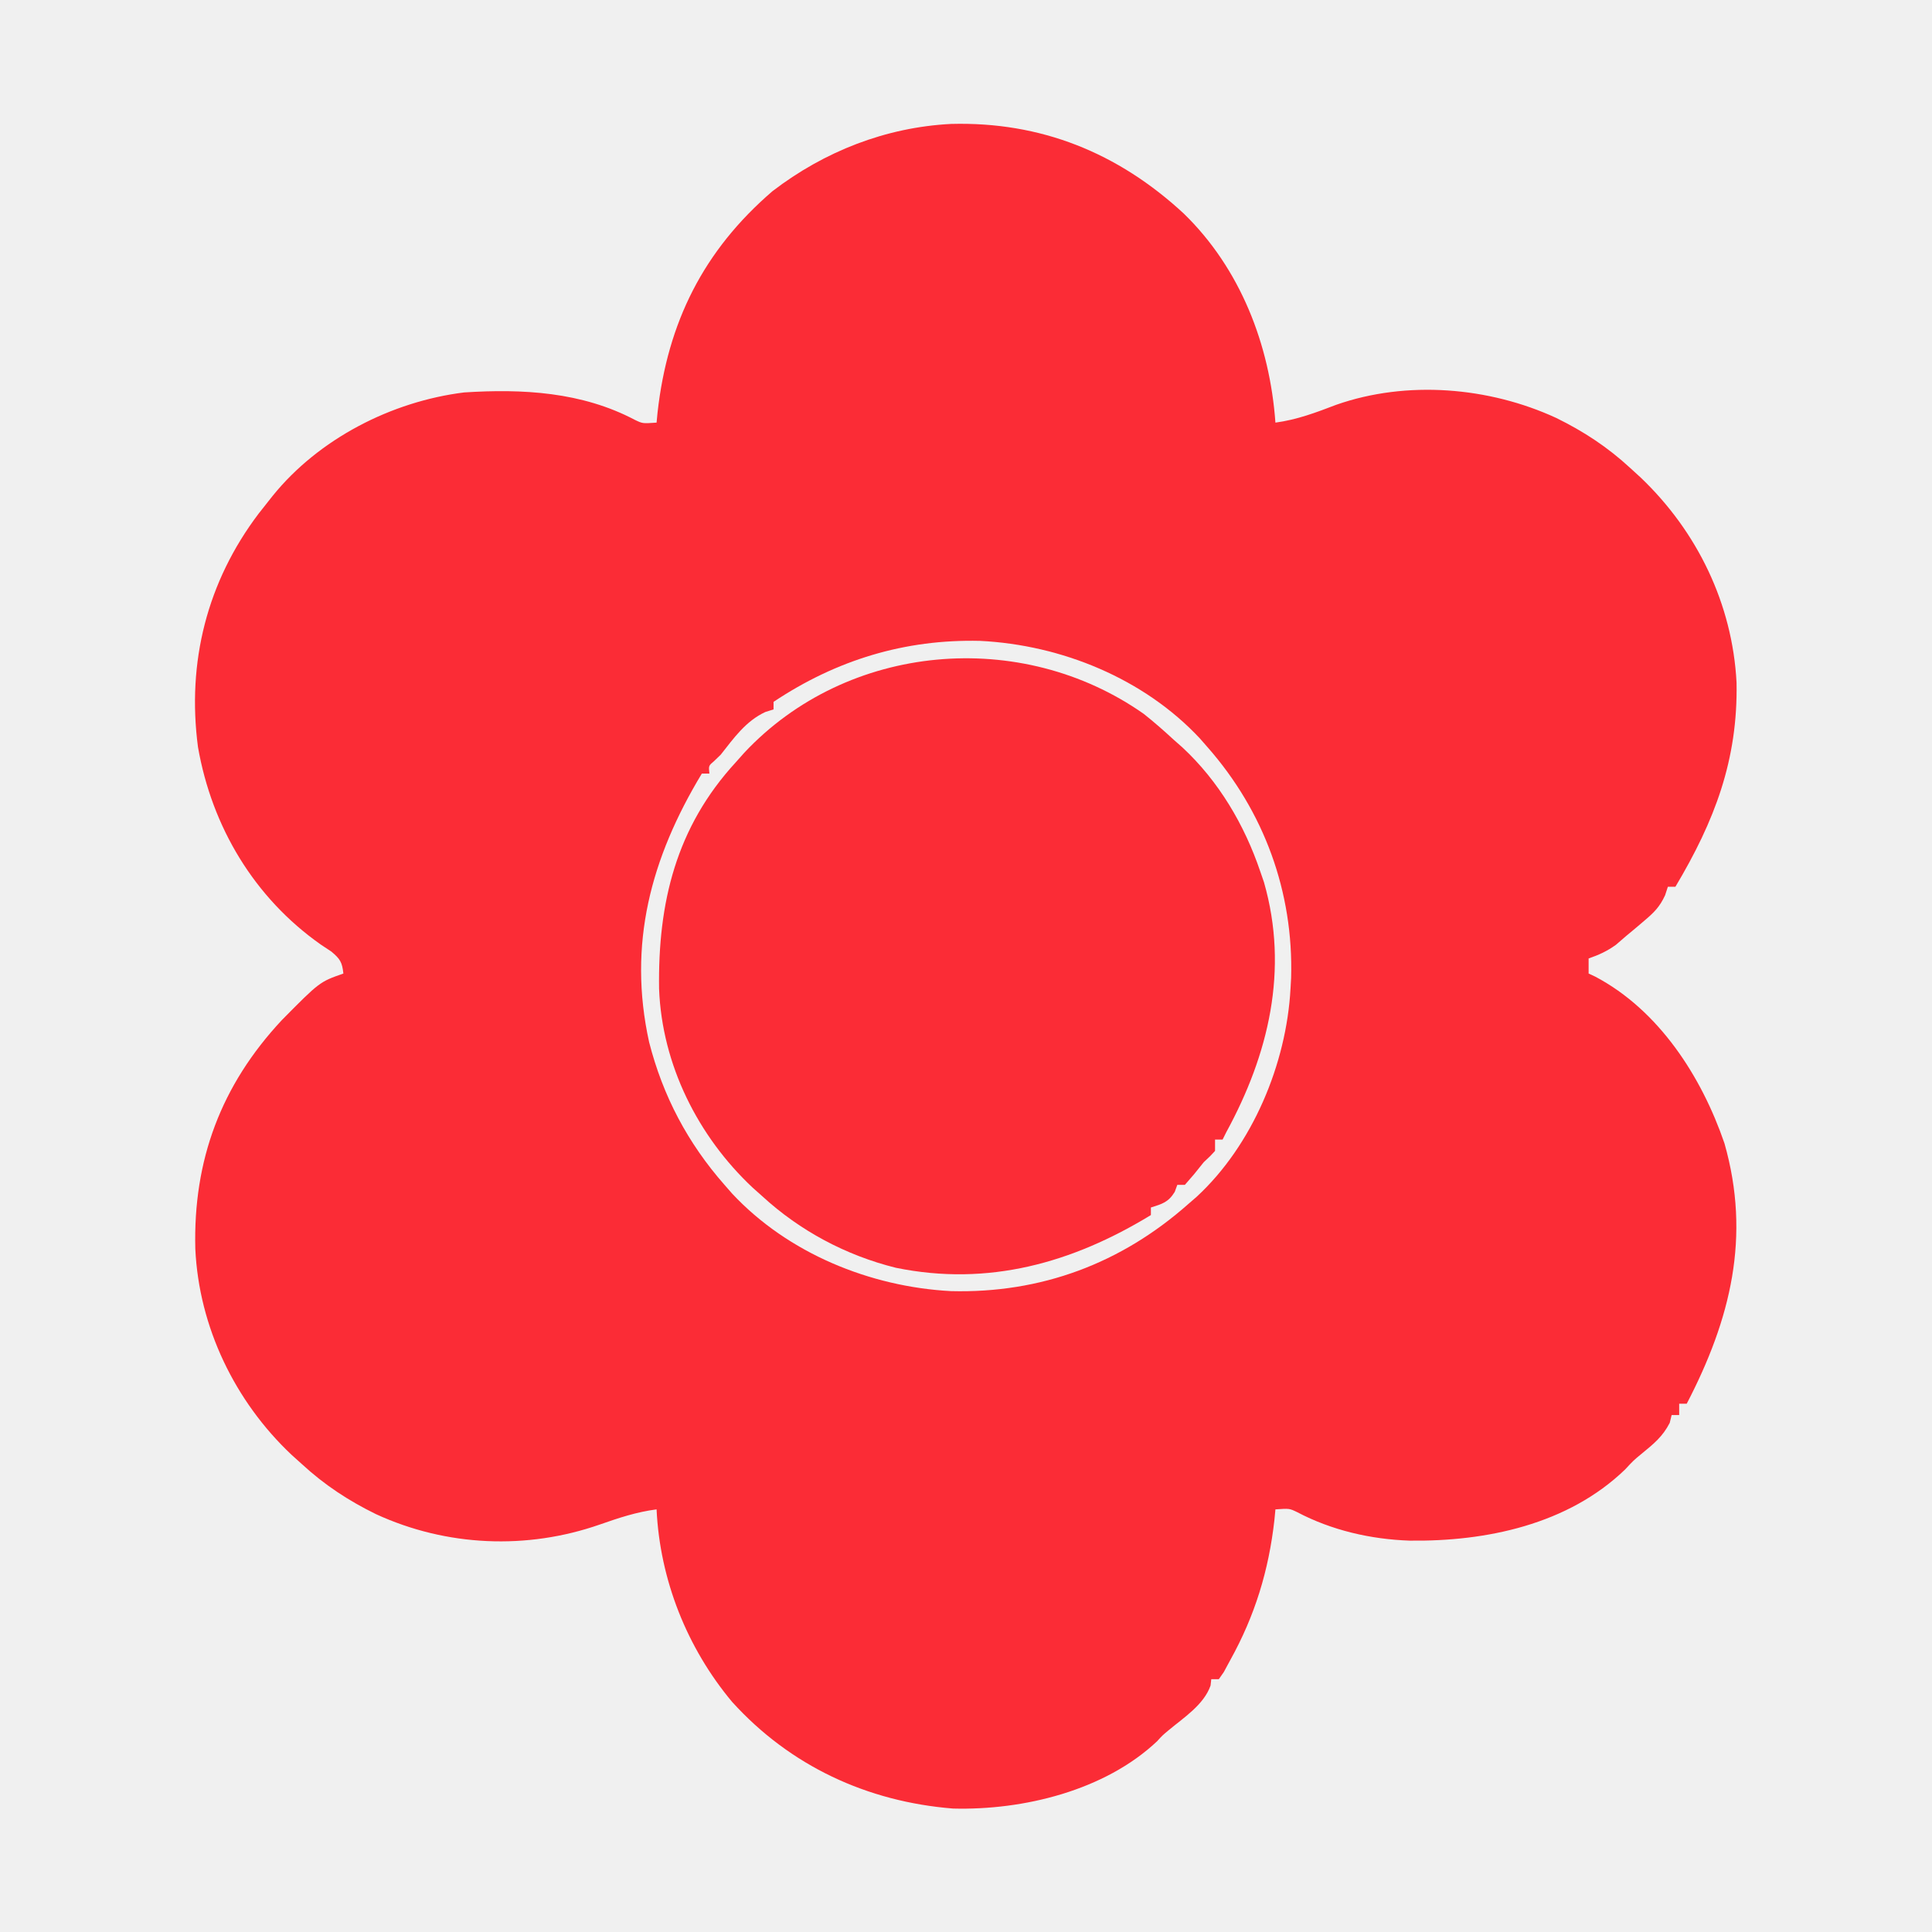
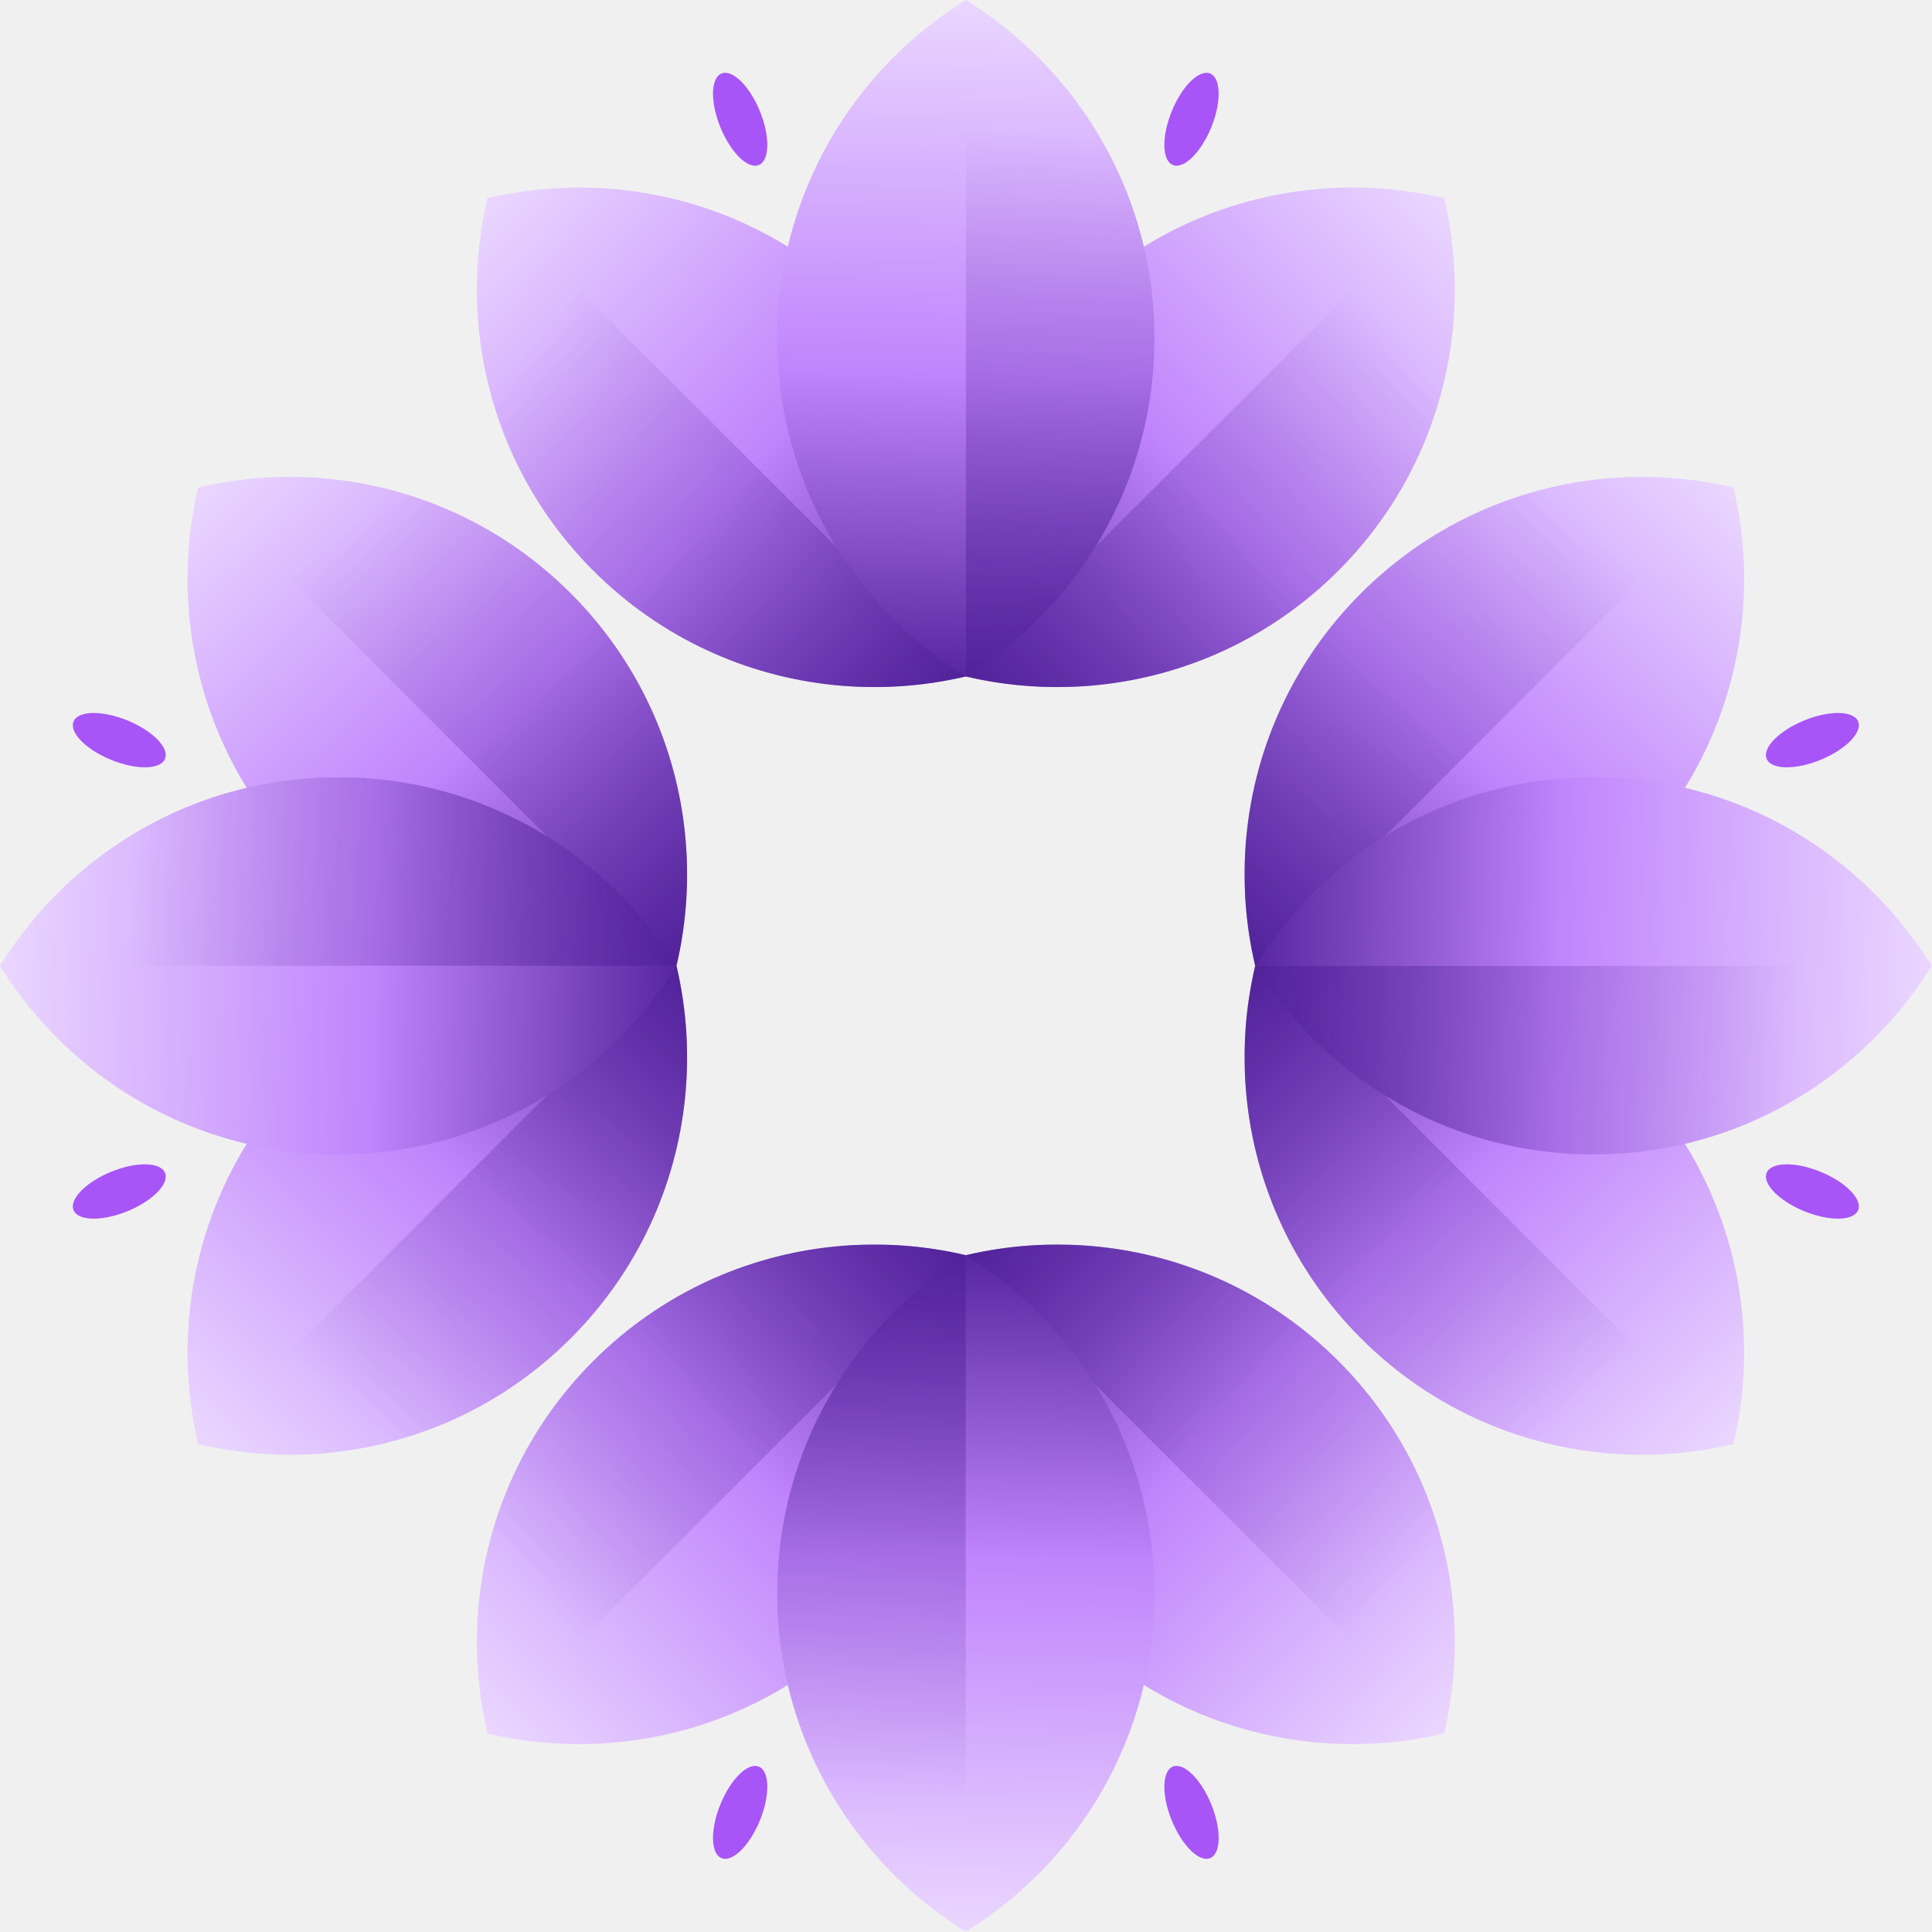
<svg xmlns="http://www.w3.org/2000/svg" width="512" height="512" viewBox="0 0 512 512" fill="none">
-   <path d="M252.031 32.844C275.795 32.201 296.252 40.446 313.699 56.585C328.706 71.156 336.527 91.369 338 112C343.754 111.224 348.773 109.319 354.172 107.254C372.842 100.735 394.55 102.536 412.365 110.736C419.64 114.297 426.033 118.486 432 124C432.926 124.846 433.851 125.691 434.805 126.562C449.811 140.878 459.112 160.06 460.203 180.875C460.592 201.386 454.377 217.594 444 235C443.34 235 442.68 235 442 235C441.759 235.741 441.518 236.482 441.27 237.246C439.827 240.375 438.305 241.85 435.688 244.062C434.882 244.747 434.076 245.431 433.246 246.137C432.505 246.752 431.764 247.366 431 248C430.093 248.784 429.185 249.567 428.25 250.375C425.914 252.062 423.718 253.068 421 254C421 255.32 421 256.64 421 258C421.572 258.265 422.145 258.531 422.735 258.805C439.671 267.74 450.947 285.346 457 303C464.058 327.756 458.632 349.627 447 372C446.34 372 445.68 372 445 372C445 372.99 445 373.98 445 375C444.34 375 443.68 375 443 375C442.835 375.681 442.67 376.361 442.5 377.062C440.65 380.685 438.282 382.602 435.168 385.156C432.899 387.023 432.899 387.023 430.656 389.441C415.509 404.032 393.832 408.543 373.559 408.285C363.27 407.932 352.905 405.556 343.762 400.734C341.703 399.743 341.703 399.743 338 400C337.914 400.909 337.827 401.818 337.738 402.754C336.242 416.143 332.589 428.144 326 440C325.443 441.031 324.886 442.062 324.313 443.125C323.88 443.744 323.446 444.362 323 445C322.34 445 321.68 445 321 445C320.938 445.557 320.876 446.114 320.813 446.687C319.015 451.804 313.717 455.165 309.649 458.57C308.001 459.949 308.001 459.949 306.656 461.437C292.774 474.534 271.182 479.772 252.567 479.285C229.798 477.465 209.391 467.997 194 451C182.041 436.689 174.877 418.64 174 400C168.728 400.676 163.989 402.255 159 404C139.634 410.775 118.329 409.868 99.635 401.264C92.358 397.702 85.974 393.51 80 388C79.086 387.178 78.172 386.355 77.231 385.508C62.226 371.345 52.732 351.683 51.762 330.977C51.169 307.477 58.548 287.624 74.699 270.328C84.709 260.2 84.709 260.2 91 258C90.685 255.023 90.153 254.128 87.813 252.176C86.885 251.561 85.956 250.946 85 250.312C67.413 237.929 56.168 219.19 52.469 197.988C49.493 175.474 54.874 154.18 68.535 136.121C69.349 135.091 70.162 134.061 71 133C71.618 132.218 71.618 132.218 72.248 131.42C84.49 116.277 103.746 106.392 123 104C138.546 103 154.195 103.859 168.238 111.266C170.297 112.256 170.297 112.256 174 112C174.13 110.654 174.13 110.654 174.262 109.281C176.947 85.435 186.4 66.426 204.719 50.66C218.486 40.112 234.727 33.736 252.031 32.844ZM205 186C205 186.66 205 187.32 205 188C204.278 188.227 203.556 188.454 202.813 188.687C197.616 191.113 194.486 195.584 191 200C190.423 200.557 189.845 201.114 189.25 201.687C187.77 202.939 187.77 202.939 188 205C187.34 205 186.68 205 186 205C172.486 227.366 166.306 250.237 172.024 276.18C175.678 290.476 182.275 302.944 192 314C193 315.143 193 315.143 194.02 316.309C208.817 332.149 230.575 341.018 252.004 342.16C275.872 342.785 297.136 334.846 315 319C315.71 318.385 316.421 317.77 317.152 317.137C331.95 303.453 340.922 281.904 342 262C342.053 261.06 342.106 260.12 342.16 259.152C342.808 236.41 335.027 215.082 320 198C319.334 197.238 318.667 196.476 317.981 195.691C303.128 179.792 281.254 170.896 259.738 169.84C239.802 169.361 221.656 174.896 205 186Z" fill="#FB2C36" />
-   <path d="M303.133 189.203C305.86 191.375 308.442 193.633 311 196C311.778 196.686 312.555 197.372 313.356 198.078C322.978 207.021 329.813 218.603 334 231C334.319 231.922 334.637 232.843 334.965 233.793C341.62 257.01 336.186 279.471 325 300C324.67 300.66 324.34 301.32 324 302C323.34 302 322.68 302 322 302C322 302.99 322 303.98 322 305C320.813 306.312 320.813 306.312 319 308C318.139 309.057 317.285 310.12 316.438 311.187C315.633 312.116 314.829 313.044 314 314C313.34 314 312.68 314 312 314C311.66 314.928 311.66 314.928 311.313 315.875C309.621 318.614 308.008 319.05 305 320C305 320.66 305 321.32 305 322C284.22 334.684 261.905 340.989 237.412 335.974C224.221 332.701 211.983 326.184 202 317C201.171 316.263 200.343 315.525 199.489 314.766C184.942 301.132 175.438 282.131 174.664 262.082C174.332 239.214 179.165 219.213 195 202C195.738 201.171 196.475 200.342 197.235 199.488C224.584 170.307 270.576 166.308 303.133 189.203Z" fill="#FB2C36" />
+   <g clip-path="url(#clip0_5208_1749)">
+     <mask id="mask0_5208_1749" style="mask-type:luminance" maskUnits="userSpaceOnUse" x="286" y="78" width="80" height="58">
+       <path d="M365.876 78.651H286.229V135.884H365.876V78.651Z" fill="url(#paint0_linear_5208_1749)" />
+     </mask>
+     <g mask="url(#mask0_5208_1749)">
+       <path fill-rule="evenodd" clip-rule="evenodd" d="M286.404 135.884C296.498 108.451 329.343 62.747 361.597 92.162C362.968 93.414 364.454 94.844 365.876 96.306C365.876 96.306 337.249 42.66 286.524 122.407C286.171 126.875 286.142 131.368 286.404 135.884Z" fill="#F3E8FF" />
+     </g>
+     <mask id="mask1_5208_1749" style="mask-type:luminance" maskUnits="userSpaceOnUse" x="253" y="49" width="133" height="134">
+       <path d="M354.683 151.233C364.35 141.566 371.744 130.488 376.866 118.664C385.937 97.728 387.886 74.449 382.719 52.505C348.38 44.416 310.771 53.762 283.99 80.54C257.212 107.318 247.866 144.93 255.955 179.269C278.83 184.657 303.157 182.309 324.764 172.223C335.596 167.169 345.743 160.171 354.683 151.231" fill="white" />
+     </mask>
+     <g mask="url(#mask1_5208_1749)">
+       <path d="M387.889 44.419H247.869V184.657H387.889V44.419Z" fill="url(#paint1_linear_5208_1749)" />
+     </g>
+     <mask id="mask2_5208_1749" style="mask-type:luminance" maskUnits="userSpaceOnUse" x="255" y="52" width="131" height="131">
+       <path d="M385.536 52.505H255.958V182.083H385.536V52.505Z" fill="url(#paint2_linear_5208_1749)" />
+     </mask>
+     <g mask="url(#mask2_5208_1749)">
+       <path fill-rule="evenodd" clip-rule="evenodd" d="M354.683 151.233C364.35 141.566 371.744 130.488 376.866 118.664C385.937 97.728 387.886 74.449 382.719 52.505L255.955 179.269C278.83 184.657 303.157 182.309 324.764 172.223C335.596 167.169 345.743 160.171 354.683 151.231" fill="#4C1D95" />
+     </g>
+     <mask id="mask3_5208_1749" style="mask-type:luminance" maskUnits="userSpaceOnUse" x="126" y="49" width="133" height="134">
+       <path d="M157.229 151.233C147.562 141.566 140.169 130.488 135.046 118.664C125.976 97.728 124.026 74.449 129.194 52.505C163.532 44.416 201.144 53.762 227.922 80.54C254.7 107.318 264.046 144.93 255.958 179.269C233.082 184.657 208.755 182.309 187.148 172.223C176.319 167.169 166.172 160.171 157.232 151.231" fill="white" />
+     </mask>
+     <g mask="url(#mask3_5208_1749)">
+       <path d="M264.044 44.419H124.023V184.657H264.044V44.419Z" fill="url(#paint3_linear_5208_1749)" />
+     </g>
+     <mask id="mask4_5208_1749" style="mask-type:luminance" maskUnits="userSpaceOnUse" x="126" y="52" width="130" height="131">
+       <path d="M255.958 52.505H126.379V182.083H255.958V52.505Z" fill="url(#paint4_linear_5208_1749)" />
+     </mask>
+     <g mask="url(#mask4_5208_1749)">
+       <path fill-rule="evenodd" clip-rule="evenodd" d="M157.229 151.233C147.562 141.566 140.169 130.488 135.046 118.664C125.976 97.728 124.026 74.449 129.194 52.505L255.958 179.269C233.082 184.657 208.755 182.309 187.148 172.223C176.319 167.169 166.172 160.171 157.232 151.231" fill="#4C1D95" />
+     </g>
+     <mask id="mask5_5208_1749" style="mask-type:luminance" maskUnits="userSpaceOnUse" x="205" y="0" width="101" height="180">
+       <path d="M305.943 89.635C305.943 75.964 303.337 62.902 298.599 50.919C290.209 29.701 275.127 11.861 255.955 0C225.954 18.562 205.967 51.765 205.967 89.635C205.967 127.504 225.954 160.707 255.955 179.269C275.939 166.904 291.479 148.042 299.629 125.631C303.714 114.399 305.94 102.275 305.94 89.632" fill="white" />
+     </mask>
+     <g mask="url(#mask5_5208_1749)">
+       <path d="M305.943 0H205.97V179.272H305.943V0Z" fill="url(#paint5_linear_5208_1749)" />
+     </g>
+     <mask id="mask6_5208_1749" style="mask-type:luminance" maskUnits="userSpaceOnUse" x="255" y="0" width="51" height="180">
+       <path d="M305.945 0H255.958V179.272H305.945V0Z" fill="url(#paint6_linear_5208_1749)" />
+     </mask>
+     <g mask="url(#mask6_5208_1749)">
+       <path fill-rule="evenodd" clip-rule="evenodd" d="M305.942 89.635C305.942 75.964 303.337 62.902 298.599 50.919C290.208 29.701 275.127 11.861 255.955 0V179.272C275.939 166.907 291.479 148.045 299.629 125.634C303.714 114.401 305.94 102.278 305.94 89.635" fill="#4C1D95" />
+     </g>
+     <path fill-rule="evenodd" clip-rule="evenodd" d="M320.703 19.485C323.595 20.663 323.725 27.049 320.998 33.742C318.268 40.437 313.71 44.91 310.821 43.732C307.93 42.554 307.8 36.172 310.527 29.476C313.257 22.78 317.811 18.307 320.703 19.485Z" fill="#A855F7" />
+     <path fill-rule="evenodd" clip-rule="evenodd" d="M191.209 19.485C188.318 20.663 188.188 27.049 190.915 33.742C193.645 40.437 198.2 44.91 201.091 43.732C203.983 42.554 204.113 36.172 201.386 29.476C198.656 22.78 194.101 18.307 191.209 19.485Z" fill="#A855F7" />
+     <mask id="mask7_5208_1749" style="mask-type:luminance" maskUnits="userSpaceOnUse" x="329" y="253" width="134" height="133">
+       <path d="M360.676 354.681C370.343 364.348 381.419 371.741 393.245 376.864C414.181 385.934 437.46 387.884 459.404 382.716C467.493 348.377 458.147 310.768 431.369 283.987C404.591 257.21 366.979 247.864 332.641 255.952C327.253 278.828 329.601 303.154 339.684 324.762C344.738 335.591 351.736 345.738 360.676 354.681Z" fill="white" />
+     </mask>
+     <g mask="url(#mask7_5208_1749)">
+       <path d="M467.493 247.866H327.253V387.886H467.493V247.866Z" fill="url(#paint7_linear_5208_1749)" />
+     </g>
+     <mask id="mask8_5208_1749" style="mask-type:luminance" maskUnits="userSpaceOnUse" x="329" y="255" width="131" height="131">
+       <path d="M459.405 255.955H329.826V385.534H459.405V255.955Z" fill="url(#paint8_linear_5208_1749)" />
+     </mask>
+     <g mask="url(#mask8_5208_1749)">
+       <path fill-rule="evenodd" clip-rule="evenodd" d="M360.676 354.681C370.343 364.348 381.419 371.741 393.245 376.864C414.182 385.934 437.46 387.884 459.405 382.716L332.641 255.952C327.253 278.828 329.601 303.154 339.684 324.762C344.738 335.591 351.736 345.738 360.676 354.681Z" fill="#4C1D95" />
+     </g>
+     <mask id="mask9_5208_1749" style="mask-type:luminance" maskUnits="userSpaceOnUse" x="329" y="126" width="134" height="133">
+       <path d="M360.676 157.226C370.343 147.559 381.419 140.166 393.245 135.043C414.181 125.973 437.46 124.023 459.404 129.191C467.493 163.529 458.147 201.139 431.369 227.919C404.591 254.697 366.979 264.043 332.641 255.955C327.253 233.079 329.601 208.755 339.684 187.145C344.738 176.316 351.736 166.169 360.676 157.226Z" fill="white" />
+     </mask>
+     <g mask="url(#mask9_5208_1749)">
+       <path d="M467.493 124.021H327.253V264.041H467.493V124.021Z" fill="url(#paint9_linear_5208_1749)" />
+     </g>
+     <mask id="mask10_5208_1749" style="mask-type:luminance" maskUnits="userSpaceOnUse" x="329" y="126" width="131" height="130">
+       <path d="M459.405 126.376H329.826V255.954H459.405V126.376Z" fill="url(#paint10_linear_5208_1749)" />
+     </mask>
+     <g mask="url(#mask10_5208_1749)">
+       <path fill-rule="evenodd" clip-rule="evenodd" d="M360.676 157.226C370.343 147.559 381.419 140.166 393.245 135.043C414.182 125.973 437.46 124.023 459.405 129.191L332.641 255.955C327.253 233.079 329.601 208.755 339.684 187.145C344.738 176.316 351.736 166.169 360.676 157.226Z" fill="#4C1D95" />
+     </g>
+     <mask id="mask11_5208_1749" style="mask-type:luminance" maskUnits="userSpaceOnUse" x="332" y="205" width="180" height="101">
+       <path d="M422.275 305.94C435.945 305.94 449.008 303.335 460.991 298.597C482.209 290.206 500.049 275.125 511.91 255.952C493.348 225.951 460.145 205.965 422.275 205.965C384.406 205.965 351.203 225.951 332.641 255.952C345.006 275.936 363.868 291.477 386.279 299.626C397.511 303.709 409.635 305.937 422.278 305.937" fill="white" />
+     </mask>
+     <g mask="url(#mask11_5208_1749)">
+       <path d="M511.913 205.967H332.641V305.94H511.913V205.967Z" fill="url(#paint11_linear_5208_1749)" />
+     </g>
+     <mask id="mask12_5208_1749" style="mask-type:luminance" maskUnits="userSpaceOnUse" x="332" y="255" width="180" height="51">
+       <path d="M511.913 255.955H332.641V305.943H511.913V255.955Z" fill="url(#paint12_linear_5208_1749)" />
+     </mask>
+     <g mask="url(#mask12_5208_1749)">
+       <path fill-rule="evenodd" clip-rule="evenodd" d="M422.275 305.94C435.945 305.94 449.008 303.335 460.991 298.597C482.209 290.206 500.049 275.124 511.91 255.952H332.638C345.003 275.936 363.865 291.476 386.276 299.626C397.508 303.709 409.632 305.937 422.275 305.937" fill="#4C1D95" />
+     </g>
+     <path fill-rule="evenodd" clip-rule="evenodd" d="M492.425 320.701C491.247 323.592 484.864 323.722 478.168 320.995C471.472 318.265 467 313.71 468.177 310.819C469.355 307.927 475.738 307.797 482.434 310.524C489.13 313.254 493.602 317.809 492.425 320.701Z" fill="#A855F7" />
+     <path fill-rule="evenodd" clip-rule="evenodd" d="M492.425 191.206C491.247 188.315 484.864 188.185 478.168 190.912C471.472 193.642 467 198.197 468.177 201.088C469.355 203.98 475.738 204.11 482.434 201.383C489.13 198.653 493.602 194.098 492.425 191.206Z" fill="#A855F7" />
+     <mask id="mask13_5208_1749" style="mask-type:luminance" maskUnits="userSpaceOnUse" x="126" y="329" width="133" height="134">
+       <path d="M157.229 360.673C147.562 370.34 140.169 381.416 135.046 393.242C125.976 414.178 124.026 437.457 129.194 459.402C163.532 467.49 201.144 458.144 227.922 431.366C254.7 404.588 264.046 366.976 255.958 332.638C233.082 327.25 208.755 329.598 187.148 339.681C176.319 344.735 166.172 351.733 157.232 360.673" fill="white" />
+     </mask>
+     <g mask="url(#mask13_5208_1749)">
+       <path d="M264.044 327.25H124.023V467.49H264.044V327.25Z" fill="url(#paint13_linear_5208_1749)" />
+     </g>
+     <mask id="mask14_5208_1749" style="mask-type:luminance" maskUnits="userSpaceOnUse" x="126" y="329" width="130" height="131">
+       <path d="M255.958 329.823H126.379V459.402H255.958V329.823Z" fill="url(#paint14_linear_5208_1749)" />
+     </mask>
+     <g mask="url(#mask14_5208_1749)">
+       <path fill-rule="evenodd" clip-rule="evenodd" d="M157.229 360.673C147.562 370.34 140.169 381.416 135.046 393.242C125.976 414.178 124.026 437.457 129.194 459.402L255.958 332.638C233.082 327.25 208.755 329.598 187.148 339.681C176.319 344.735 166.172 351.733 157.232 360.673" fill="#4C1D95" />
+     </g>
+     <mask id="mask15_5208_1749" style="mask-type:luminance" maskUnits="userSpaceOnUse" x="253" y="329" width="133" height="134">
+       <path d="M354.683 360.673C364.35 370.34 371.744 381.416 376.866 393.242C385.937 414.178 387.886 437.457 382.719 459.402C348.38 467.49 310.771 458.144 283.99 431.366C257.212 404.588 247.866 366.976 255.955 332.638C278.83 327.25 303.157 329.598 324.764 339.681C335.596 344.735 345.743 351.733 354.683 360.673Z" fill="white" />
+     </mask>
+     <g mask="url(#mask15_5208_1749)">
+       <path d="M387.889 327.25H247.869V467.49H387.889V327.25Z" fill="url(#paint15_linear_5208_1749)" />
+     </g>
+     <mask id="mask16_5208_1749" style="mask-type:luminance" maskUnits="userSpaceOnUse" x="255" y="329" width="131" height="131">
+       <path d="M385.536 329.823H255.958V459.402H385.536V329.823Z" fill="url(#paint16_linear_5208_1749)" />
+     </mask>
+     <g mask="url(#mask16_5208_1749)">
+       <path fill-rule="evenodd" clip-rule="evenodd" d="M354.683 360.673C364.35 370.34 371.744 381.416 376.866 393.242C385.937 414.178 387.886 437.457 382.719 459.402L255.955 332.638C278.83 327.25 303.157 329.598 324.764 339.681C335.596 344.735 345.743 351.733 354.683 360.673Z" fill="#4C1D95" />
+     </g>
+     <mask id="mask17_5208_1749" style="mask-type:luminance" maskUnits="userSpaceOnUse" x="205" y="332" width="101" height="180">
+       <path d="M205.97 422.275C205.97 435.945 208.575 449.008 213.313 460.991C221.704 482.208 236.785 500.049 255.958 511.91C285.959 493.348 305.945 460.145 305.945 422.275C305.945 384.406 285.959 351.203 255.958 332.641C235.974 345.006 220.433 363.867 212.284 386.279C208.198 397.511 205.973 409.632 205.973 422.278" fill="white" />
+     </mask>
+     <g mask="url(#mask17_5208_1749)">
+       <path d="M305.942 332.638H205.97V511.909H305.942V332.638Z" fill="url(#paint17_linear_5208_1749)" />
+     </g>
+     <mask id="mask18_5208_1749" style="mask-type:luminance" maskUnits="userSpaceOnUse" x="205" y="332" width="51" height="180">
+       <path d="M255.955 332.639H205.97V511.91H255.955V332.639Z" fill="url(#paint18_linear_5208_1749)" />
+     </mask>
+     <g mask="url(#mask18_5208_1749)">
+       <path fill-rule="evenodd" clip-rule="evenodd" d="M205.97 422.276C205.97 435.946 208.575 449.009 213.313 460.991C221.704 482.209 236.785 500.049 255.958 511.91V332.639C235.974 345.004 220.433 363.865 212.284 386.277C208.198 397.509 205.973 409.63 205.973 422.276" fill="#4C1D95" />
+     </g>
+     <path fill-rule="evenodd" clip-rule="evenodd" d="M191.209 492.422C188.318 491.244 188.188 484.861 190.915 478.165C193.645 471.469 198.2 466.997 201.091 468.175C203.983 469.352 204.113 475.735 201.386 482.431C198.656 489.127 194.101 493.599 191.209 492.422Z" fill="#A855F7" />
+     <path fill-rule="evenodd" clip-rule="evenodd" d="M320.703 492.422C323.595 491.244 323.725 484.861 320.998 478.165C318.268 471.469 313.71 466.997 310.821 468.175C307.93 469.352 307.8 475.735 310.527 482.431C313.257 489.127 317.811 493.599 320.703 492.422Z" fill="#A855F7" />
+     <mask id="mask19_5208_1749" style="mask-type:luminance" maskUnits="userSpaceOnUse" x="49" y="126" width="134" height="133">
+       <path d="M151.236 157.226C141.569 147.559 130.494 140.166 118.667 135.043C97.731 125.973 74.452 124.023 52.508 129.191C44.419 163.529 53.765 201.139 80.543 227.919C107.321 254.697 144.933 264.043 179.272 255.955C184.66 233.079 182.312 208.755 172.228 187.145C167.175 176.316 160.176 166.169 151.236 157.226Z" fill="white" />
+     </mask>
+     <g mask="url(#mask19_5208_1749)">
+       <path d="M184.66 124.021H44.419V264.041H184.66V124.021Z" fill="url(#paint19_linear_5208_1749)" />
+     </g>
+     <mask id="mask20_5208_1749" style="mask-type:luminance" maskUnits="userSpaceOnUse" x="52" y="126" width="131" height="130">
+       <path d="M182.086 126.376H52.508V255.954H182.086V126.376Z" fill="url(#paint20_linear_5208_1749)" />
+     </mask>
+     <g mask="url(#mask20_5208_1749)">
+       <path fill-rule="evenodd" clip-rule="evenodd" d="M151.236 157.226C141.569 147.559 130.494 140.166 118.667 135.043C97.731 125.973 74.452 124.023 52.508 129.191L179.272 255.955C184.66 233.079 182.312 208.755 172.228 187.145C167.175 176.316 160.176 166.169 151.236 157.226Z" fill="#4C1D95" />
+     </g>
+     <mask id="mask21_5208_1749" style="mask-type:luminance" maskUnits="userSpaceOnUse" x="49" y="253" width="134" height="133">
+       <path d="M151.236 354.681C141.569 364.348 130.494 371.741 118.667 376.864C97.731 385.934 74.452 387.884 52.508 382.716C44.419 348.377 53.765 310.768 80.543 283.987C107.321 257.21 144.933 247.864 179.272 255.952C184.66 278.828 182.312 303.154 172.228 324.762C167.175 335.591 160.176 345.738 151.236 354.681Z" fill="white" />
+     </mask>
+     <g mask="url(#mask21_5208_1749)">
+       <path d="M184.66 247.866H44.419V387.886H184.66V247.866Z" fill="url(#paint21_linear_5208_1749)" />
+     </g>
+     <mask id="mask22_5208_1749" style="mask-type:luminance" maskUnits="userSpaceOnUse" x="52" y="255" width="131" height="131">
+       <path d="M182.086 255.955H52.508V385.534H182.086V255.955Z" fill="url(#paint22_linear_5208_1749)" />
+     </mask>
+     <g mask="url(#mask22_5208_1749)">
+       <path fill-rule="evenodd" clip-rule="evenodd" d="M151.236 354.681C141.569 364.348 130.494 371.741 118.667 376.864C97.731 385.934 74.452 387.884 52.508 382.716L179.272 255.952C184.66 278.828 182.312 303.154 172.228 324.762C167.175 335.591 160.176 345.738 151.236 354.681Z" fill="#4C1D95" />
+     </g>
+     <mask id="mask23_5208_1749" style="mask-type:luminance" maskUnits="userSpaceOnUse" x="0" y="205" width="180" height="101">
+       <path d="M89.637 205.967C75.967 205.967 62.904 208.572 50.922 213.31C29.704 221.701 11.864 236.782 0.003 255.954C18.565 285.956 51.768 305.942 89.637 305.942C127.507 305.942 160.71 285.956 179.272 255.954C166.907 235.971 148.045 220.43 125.634 212.281C114.402 208.198 102.278 205.969 89.635 205.969" fill="white" />
+     </mask>
+     <g mask="url(#mask23_5208_1749)">
+       <path d="M179.272 205.967H0V305.939H179.272V205.967Z" fill="url(#paint23_linear_5208_1749)" />
+     </g>
+     <mask id="mask24_5208_1749" style="mask-type:luminance" maskUnits="userSpaceOnUse" x="0" y="205" width="180" height="51">
+       <path d="M179.272 205.967H0V255.954H179.272V205.967Z" fill="url(#paint24_linear_5208_1749)" />
+     </mask>
+     <g mask="url(#mask24_5208_1749)">
+       <path fill-rule="evenodd" clip-rule="evenodd" d="M89.637 205.967C75.967 205.967 62.904 208.572 50.922 213.31C29.704 221.701 11.864 236.782 0.003 255.954H179.274C166.909 235.971 148.048 220.43 125.636 212.281C114.404 208.198 102.281 205.969 89.637 205.969" fill="#4C1D95" />
+     </g>
+     <path fill-rule="evenodd" clip-rule="evenodd" d="M19.488 191.206C20.666 188.315 27.048 188.185 33.744 190.912C40.44 193.642 44.913 198.197 43.735 201.088C42.557 203.98 36.174 204.11 29.478 201.383C22.783 198.653 18.31 194.098 19.488 191.206Z" fill="#A855F7" />
+     <path fill-rule="evenodd" clip-rule="evenodd" d="M19.488 320.701C20.666 323.592 27.048 323.722 33.744 320.995C40.44 318.265 44.913 313.71 43.735 310.819C42.557 307.927 36.174 307.797 29.478 310.524C22.783 313.254 18.31 317.809 19.488 320.701Z" fill="#A855F7" />
+   </g>
+   <defs>
+     <linearGradient id="paint0_linear_5208_1749" x1="361.231" y1="7.998" x2="324.139" y2="112.674" gradientUnits="userSpaceOnUse">
+       <stop stop-color="white" />
+       <stop offset="1" />
+     </linearGradient>
+     <linearGradient id="paint1_linear_5208_1749" x1="380.928" y1="54.258" x2="246.702" y2="182.587" gradientUnits="userSpaceOnUse">
+       <stop stop-color="#E9D5FF" />
+       <stop offset="0.52" stop-color="#C084FC" />
+       <stop offset="1" stop-color="#4C1D95" />
+     </linearGradient>
+     <linearGradient id="paint2_linear_5208_1749" x1="145.106" y1="269.789" x2="362.231" y2="81.278" gradientUnits="userSpaceOnUse">
+       <stop stop-color="white" />
+       <stop offset="1" />
+     </linearGradient>
+     <linearGradient id="paint3_linear_5208_1749" x1="130.987" y1="54.261" x2="265.213" y2="182.59" gradientUnits="userSpaceOnUse">
+       <stop stop-color="#E9D5FF" />
+       <stop offset="0.52" stop-color="#C084FC" />
+       <stop offset="1" stop-color="#4C1D95" />
+     </linearGradient>
+     <linearGradient id="paint4_linear_5208_1749" x1="366.815" y1="269.795" x2="149.69" y2="81.283" gradientUnits="userSpaceOnUse">
+       <stop stop-color="white" />
+       <stop offset="1" />
+     </linearGradient>
+     <linearGradient id="paint5_linear_5208_1749" x1="257.91" y1="2.549" x2="253.745" y2="188.204" gradientUnits="userSpaceOnUse">
+       <stop stop-color="#E9D5FF" />
+       <stop offset="0.52" stop-color="#C084FC" />
+       <stop offset="1" stop-color="#4C1D95" />
+     </linearGradient>
+     <linearGradient id="paint6_linear_5208_1749" x1="264.473" y1="323.271" x2="284.701" y2="36.453" gradientUnits="userSpaceOnUse">
+       <stop stop-color="white" />
+       <stop offset="1" />
+     </linearGradient>
+     <linearGradient id="paint7_linear_5208_1749" x1="457.656" y1="380.93" x2="329.311" y2="246.688" gradientUnits="userSpaceOnUse">
+       <stop stop-color="#E9D5FF" />
+       <stop offset="0.52" stop-color="#C084FC" />
+       <stop offset="1" stop-color="#4C1D95" />
+     </linearGradient>
+     <linearGradient id="paint8_linear_5208_1749" x1="242.118" y1="145.098" x2="430.629" y2="362.223" gradientUnits="userSpaceOnUse">
+       <stop stop-color="white" />
+       <stop offset="1" />
+     </linearGradient>
+     <linearGradient id="paint9_linear_5208_1749" x1="457.659" y1="130.976" x2="329.314" y2="265.218" gradientUnits="userSpaceOnUse">
+       <stop stop-color="#E9D5FF" />
+       <stop offset="0.52" stop-color="#C084FC" />
+       <stop offset="1" stop-color="#4C1D95" />
+     </linearGradient>
+     <linearGradient id="paint10_linear_5208_1749" x1="242.123" y1="366.804" x2="430.634" y2="149.679" gradientUnits="userSpaceOnUse">
+       <stop stop-color="white" />
+       <stop offset="1" />
+     </linearGradient>
+     <linearGradient id="paint11_linear_5208_1749" x1="509.368" y1="257.907" x2="323.698" y2="253.742" gradientUnits="userSpaceOnUse">
+       <stop stop-color="#E9D5FF" />
+       <stop offset="0.52" stop-color="#C084FC" />
+       <stop offset="1" stop-color="#4C1D95" />
+     </linearGradient>
+     <linearGradient id="paint12_linear_5208_1749" x1="188.639" y1="264.471" x2="475.457" y2="284.699" gradientUnits="userSpaceOnUse">
+       <stop stop-color="white" />
+       <stop offset="1" />
+     </linearGradient>
+     <linearGradient id="paint13_linear_5208_1749" x1="130.985" y1="457.659" x2="265.211" y2="329.311" gradientUnits="userSpaceOnUse">
+       <stop stop-color="#E9D5FF" />
+       <stop offset="0.52" stop-color="#C084FC" />
+       <stop offset="1" stop-color="#4C1D95" />
+     </linearGradient>
+     <linearGradient id="paint14_linear_5208_1749" x1="366.812" y1="242.117" x2="149.687" y2="430.629" gradientUnits="userSpaceOnUse">
+       <stop stop-color="white" />
+       <stop offset="1" />
+     </linearGradient>
+     <linearGradient id="paint15_linear_5208_1749" x1="380.928" y1="457.659" x2="246.702" y2="329.314" gradientUnits="userSpaceOnUse">
+       <stop stop-color="#E9D5FF" />
+       <stop offset="0.52" stop-color="#C084FC" />
+       <stop offset="1" stop-color="#4C1D95" />
+     </linearGradient>
+     <linearGradient id="paint16_linear_5208_1749" x1="145.108" y1="242.123" x2="362.233" y2="430.634" gradientUnits="userSpaceOnUse">
+       <stop stop-color="white" />
+       <stop offset="1" />
+     </linearGradient>
+     <linearGradient id="paint17_linear_5208_1749" x1="254.002" y1="509.355" x2="258.17" y2="323.7" gradientUnits="userSpaceOnUse">
+       <stop stop-color="#E9D5FF" />
+       <stop offset="0.52" stop-color="#C084FC" />
+       <stop offset="1" stop-color="#4C1D95" />
+     </linearGradient>
+     <linearGradient id="paint18_linear_5208_1749" x1="247.442" y1="188.637" x2="227.214" y2="475.455" gradientUnits="userSpaceOnUse">
+       <stop stop-color="white" />
+       <stop offset="1" />
+     </linearGradient>
+     <linearGradient id="paint19_linear_5208_1749" x1="54.256" y1="130.976" x2="182.601" y2="265.218" gradientUnits="userSpaceOnUse">
+       <stop stop-color="#E9D5FF" />
+       <stop offset="0.52" stop-color="#C084FC" />
+       <stop offset="1" stop-color="#4C1D95" />
+     </linearGradient>
+     <linearGradient id="paint20_linear_5208_1749" x1="269.789" y1="366.801" x2="81.275" y2="149.676" gradientUnits="userSpaceOnUse">
+       <stop stop-color="white" />
+       <stop offset="1" />
+     </linearGradient>
+     <linearGradient id="paint21_linear_5208_1749" x1="54.256" y1="380.931" x2="182.604" y2="246.686" gradientUnits="userSpaceOnUse">
+       <stop stop-color="#E9D5FF" />
+       <stop offset="0.52" stop-color="#C084FC" />
+       <stop offset="1" stop-color="#4C1D95" />
+     </linearGradient>
+     <linearGradient id="paint22_linear_5208_1749" x1="269.795" y1="145.1" x2="81.283" y2="362.226" gradientUnits="userSpaceOnUse">
+       <stop stop-color="white" />
+       <stop offset="1" />
+     </linearGradient>
+     <linearGradient id="paint23_linear_5208_1749" x1="2.547" y1="253.999" x2="188.217" y2="258.167" gradientUnits="userSpaceOnUse">
+       <stop stop-color="#E9D5FF" />
+       <stop offset="0.52" stop-color="#C084FC" />
+       <stop offset="1" stop-color="#4C1D95" />
+     </linearGradient>
+     <linearGradient id="paint24_linear_5208_1749" x1="323.276" y1="247.439" x2="36.458" y2="227.211" gradientUnits="userSpaceOnUse">
+       <stop stop-color="white" />
+       <stop offset="1" />
+     </linearGradient>
+     <clipPath id="clip0_5208_1749">
+       <rect width="512" height="512" fill="white" />
+     </clipPath>
+   </defs>
</svg>
